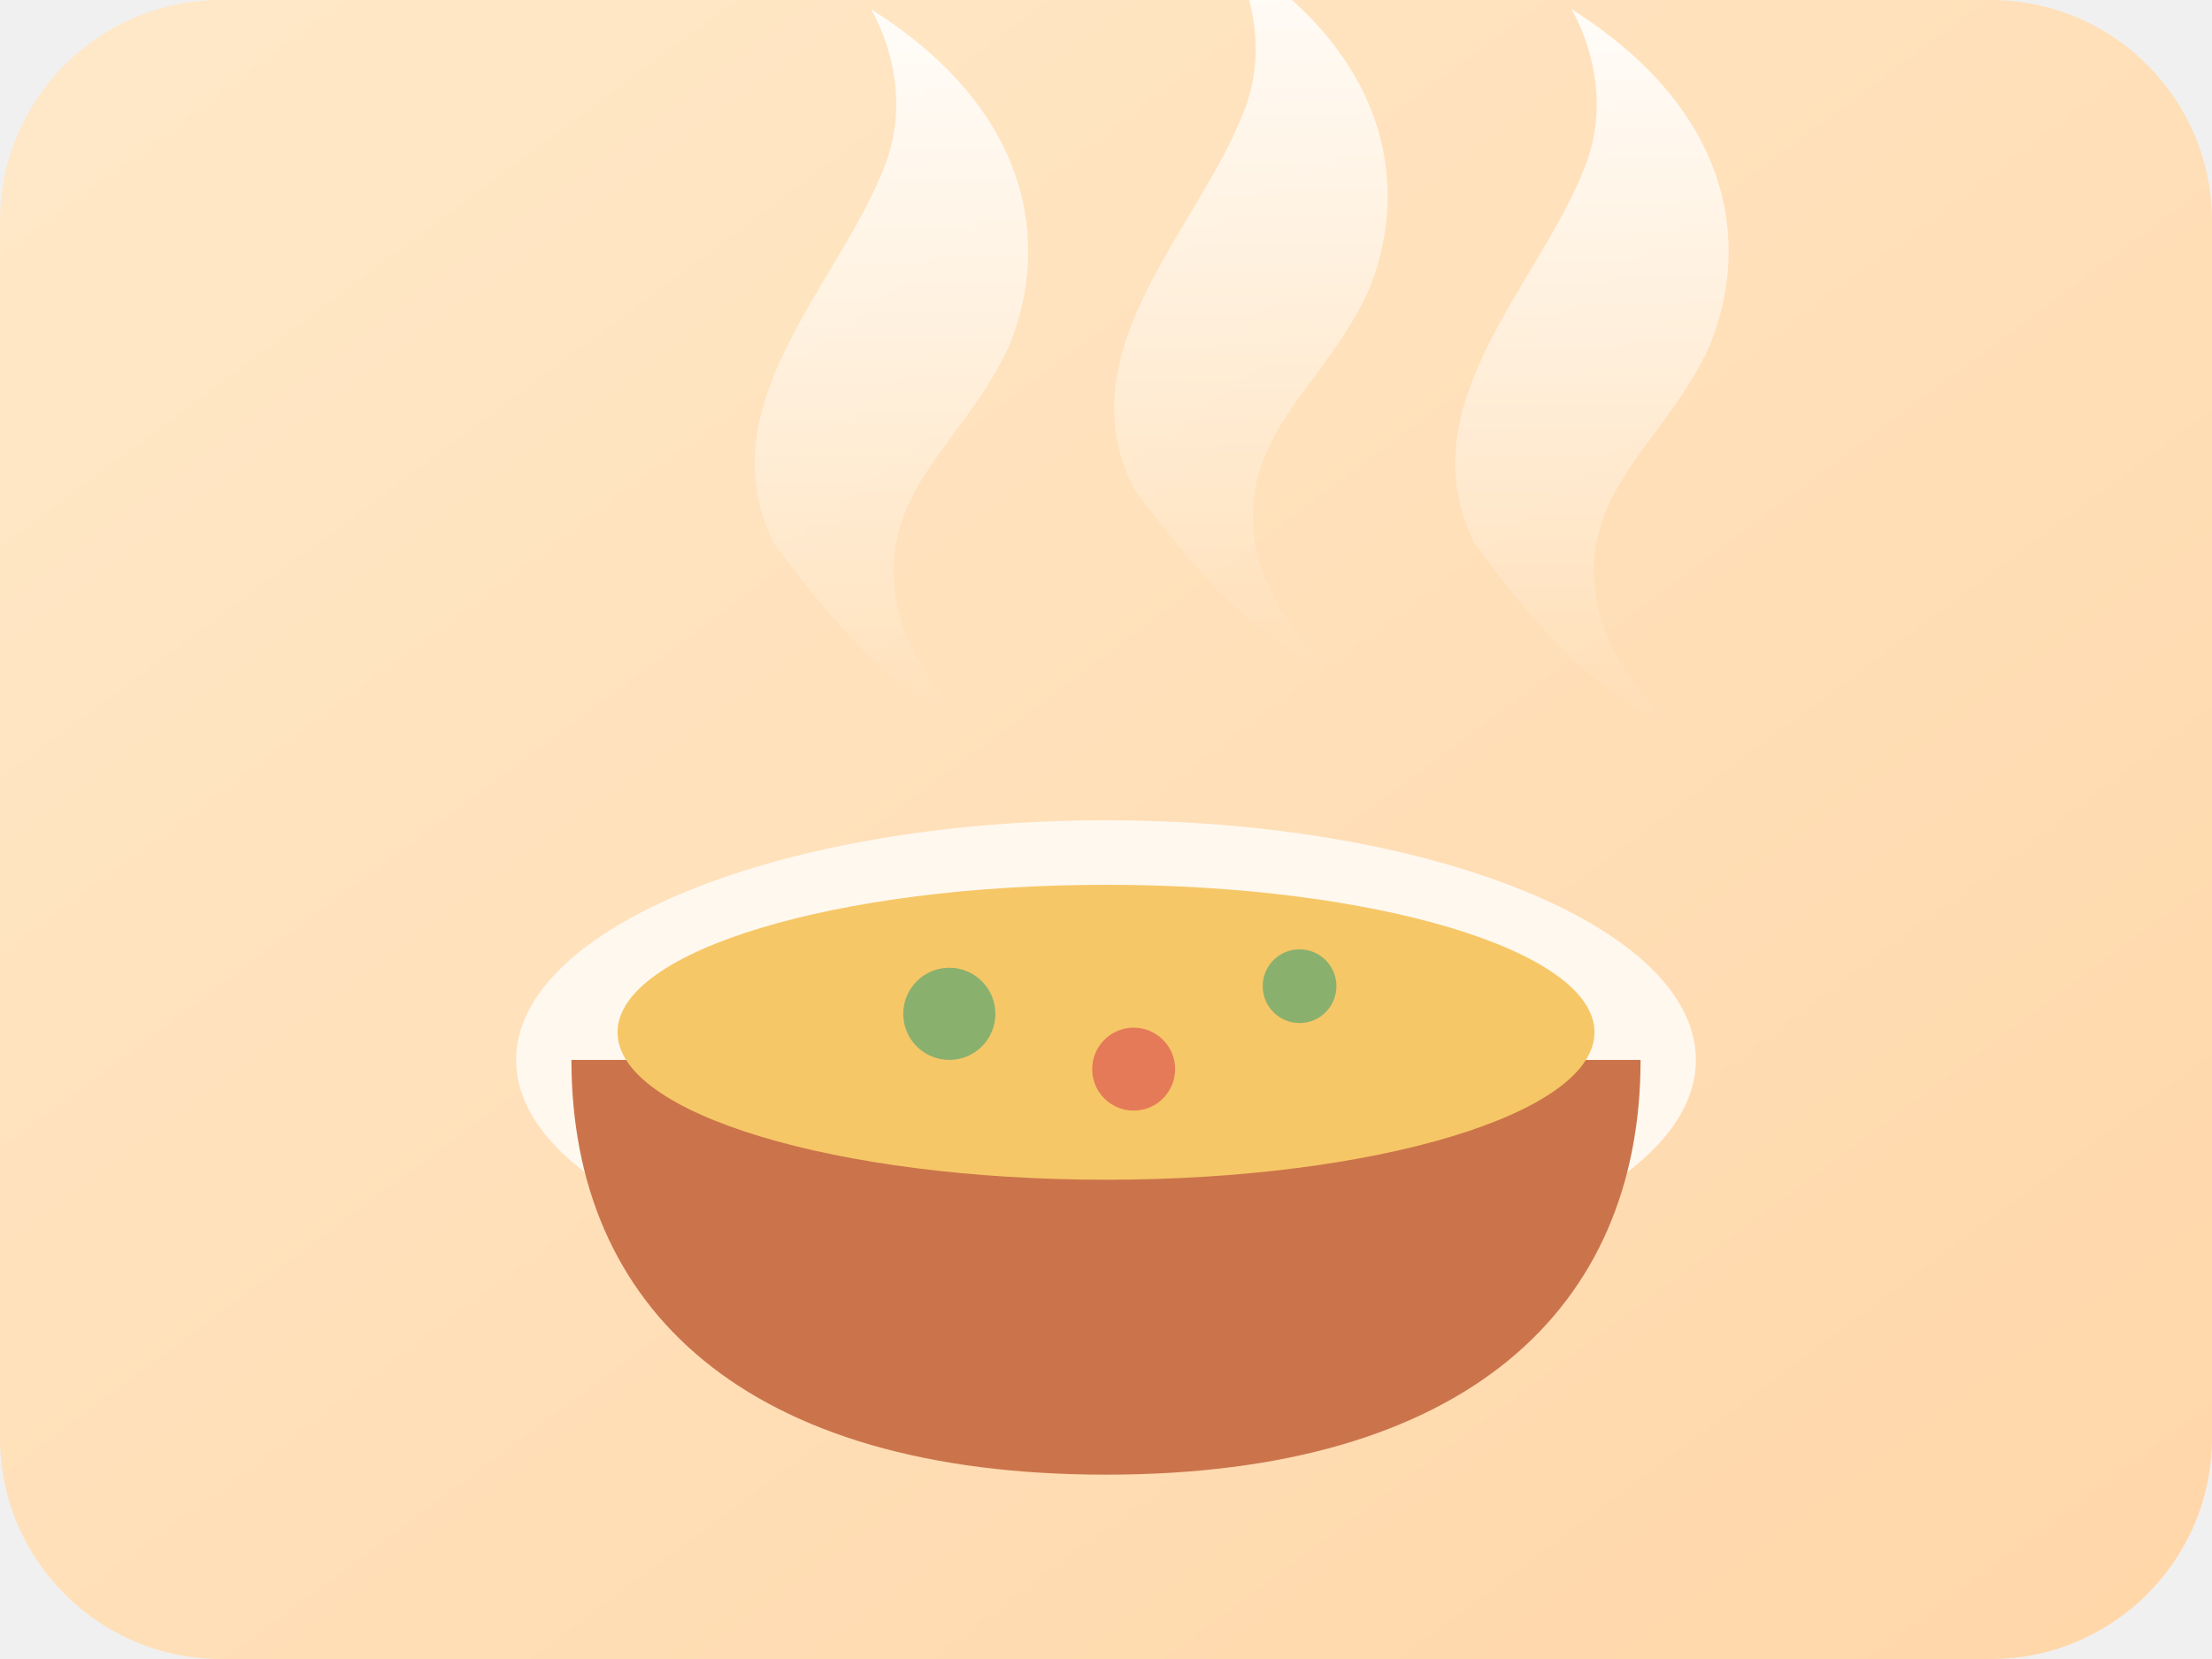
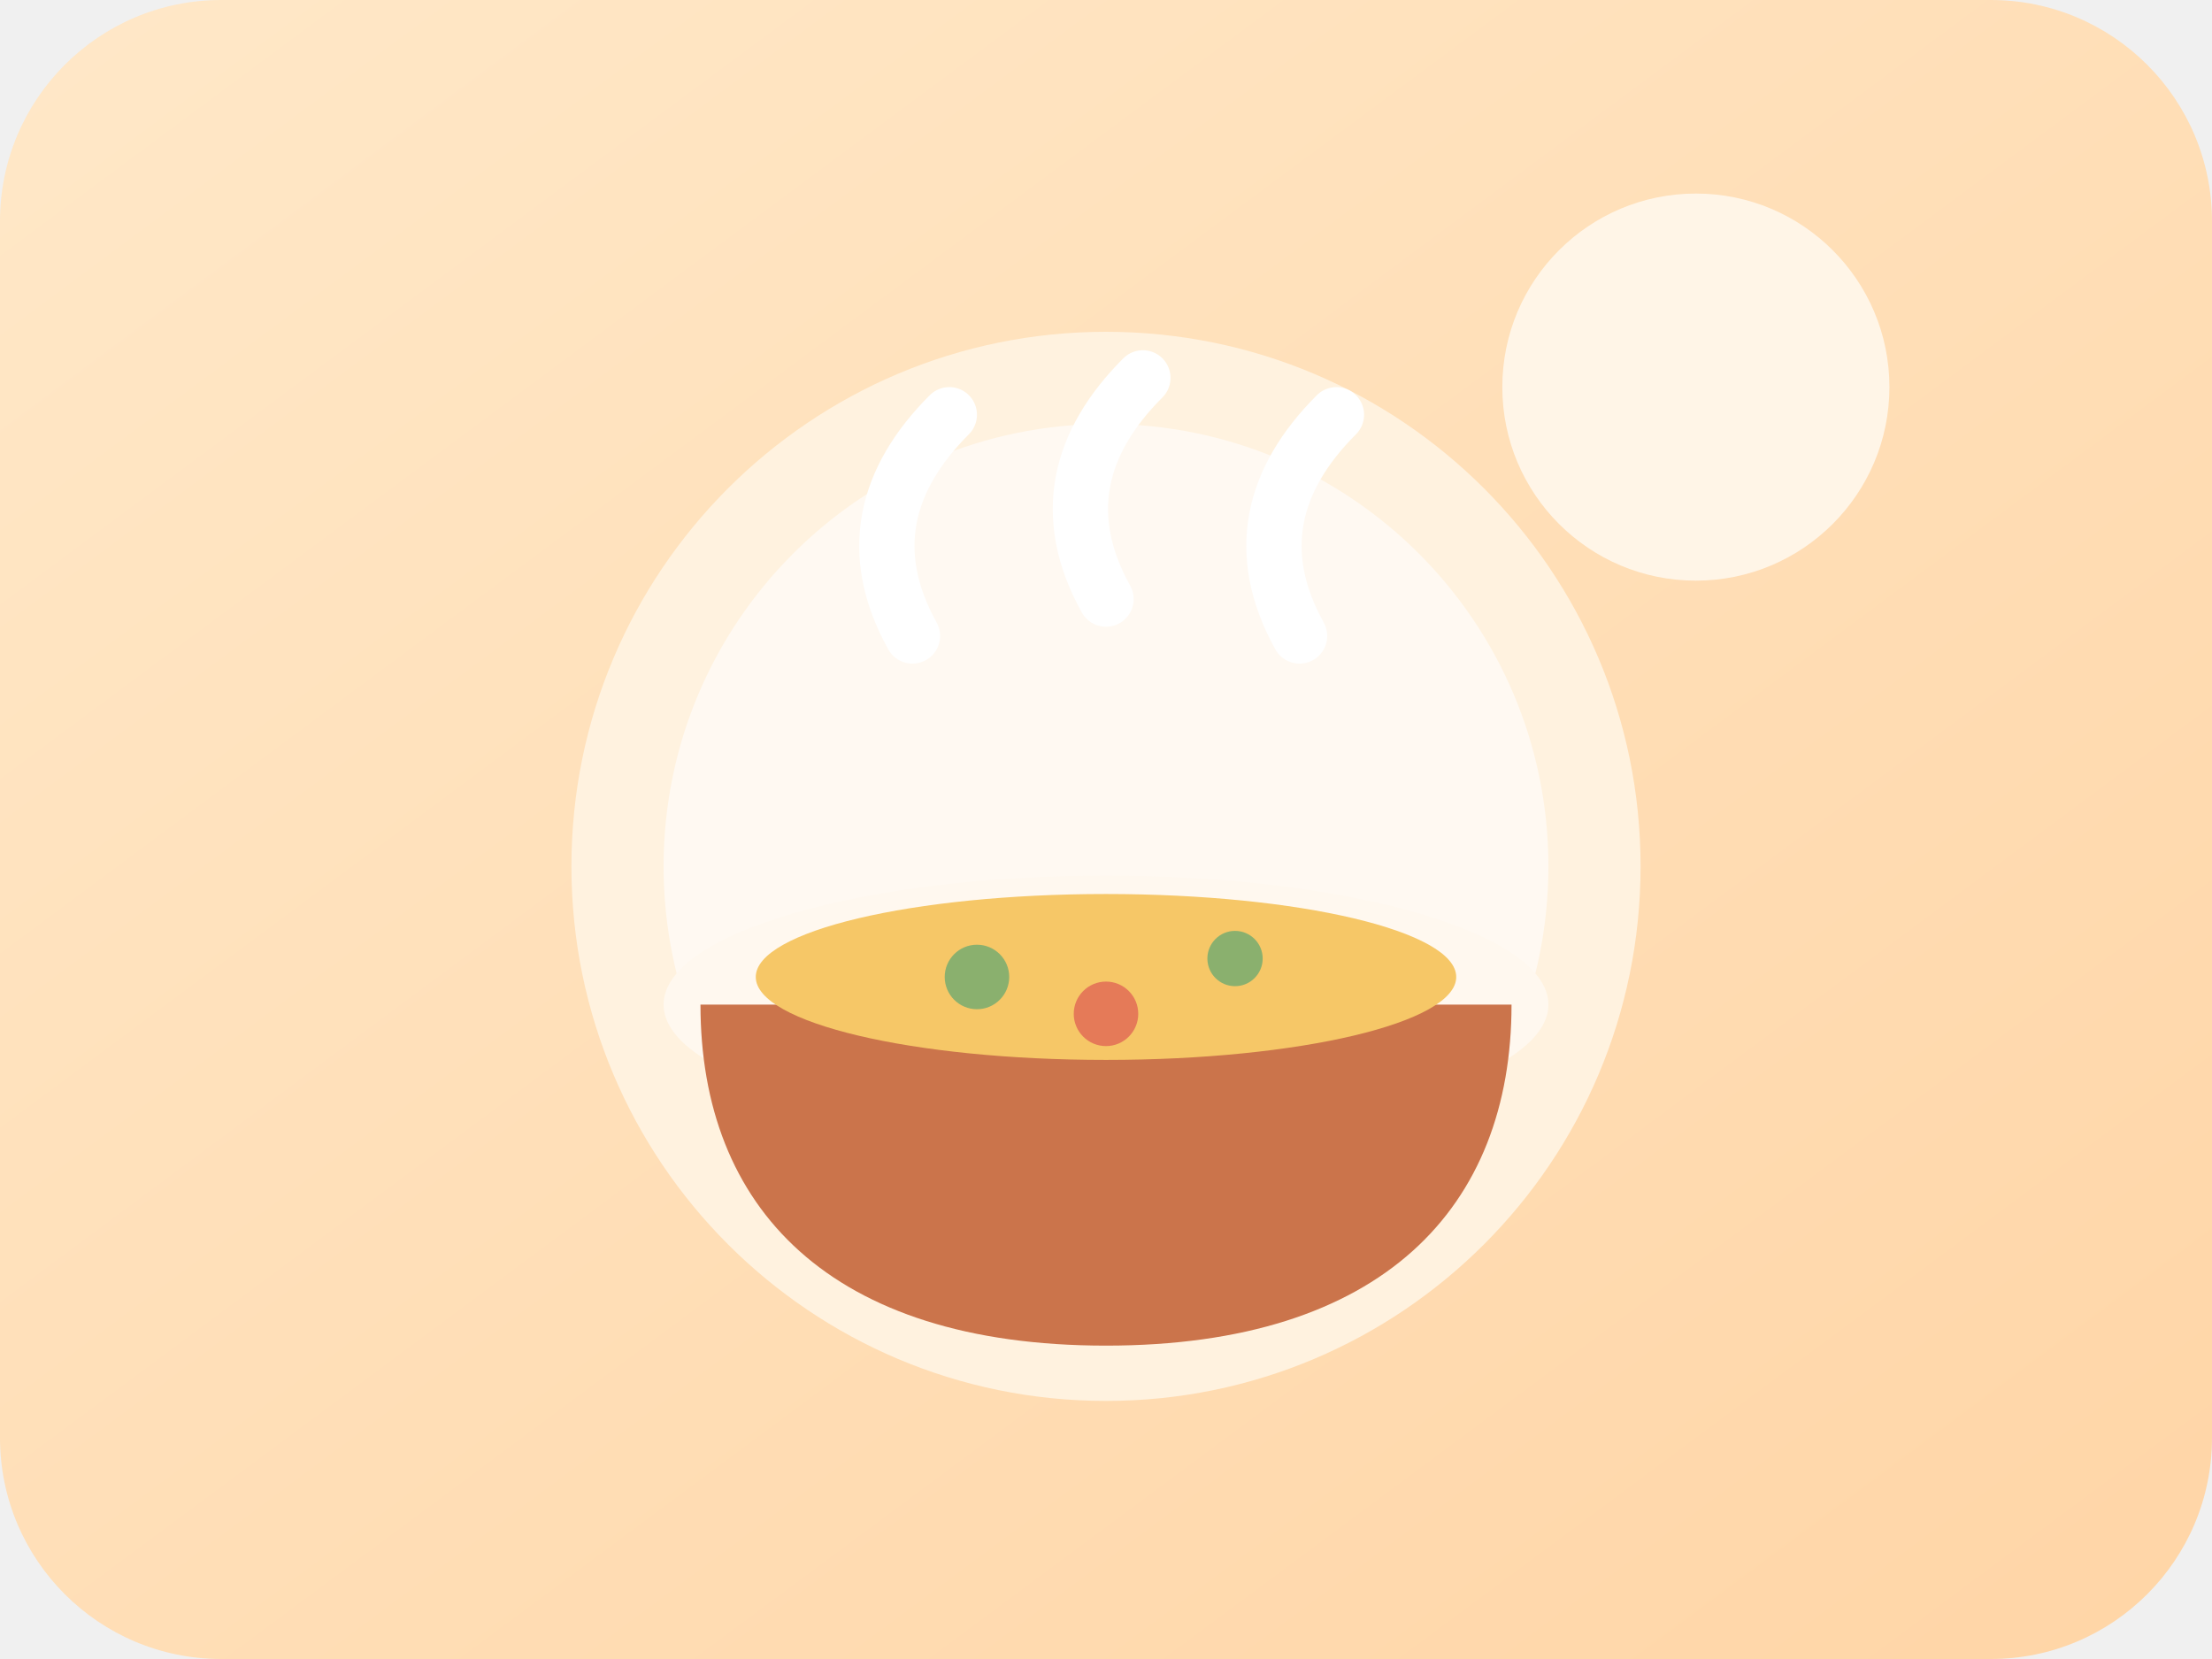
<svg xmlns="http://www.w3.org/2000/svg" viewBox="0 0 480 360" role="img" aria-label="Sopas">
  <defs>
    <linearGradient id="bg" x1="0%" y1="0%" x2="100%" y2="100%">
-       <stop offset="0%" stop-color="#ffe9c9" />
-       <stop offset="100%" stop-color="#ffd6a8" />
-     </linearGradient>
-     <linearGradient id="steam" x1="0%" y1="0%" x2="0%" y2="100%">
-       <stop offset="0%" stop-color="#ffffff" stop-opacity="0.9" />
-       <stop offset="100%" stop-color="#ffffff" stop-opacity="0" />
+       <stop offset="0%" stop-color="#ffe8c8" />
+       <stop offset="100%" stop-color="#ffd5a6" />
    </linearGradient>
  </defs>
  <rect width="480" height="360" rx="48" fill="url(#bg)" />
-   <path d="M168 118c-15-30 14-56 24-82 7-18-3-34-3-34 35 22 39 51 30 73-10 22-30 32-24 58 2 8 8 17 15 24-15-6-28-20-42-39z" fill="url(#steam)" />
-   <path d="M246 106c-15-30 14-56 24-82 7-18-3-34-3-34 35 22 39 51 30 73-10 22-30 32-24 58 2 8 8 17 15 24-15-6-28-20-42-39z" fill="url(#steam)" />
-   <path d="M320 118c-15-30 14-56 24-82 7-18-3-34-3-34 35 22 39 51 30 73-10 22-30 32-24 58 2 8 8 17 15 24-15-6-28-20-42-39z" fill="url(#steam)" />
-   <ellipse cx="240" cy="230" rx="128" ry="52" fill="#fff8ef" />
-   <path d="M124 230h232c0 54-38 90-116 90s-116-36-116-90z" fill="#cb744b" />
-   <ellipse cx="240" cy="224" rx="106" ry="32" fill="#f6c767" />
-   <circle cx="206" cy="220" r="10" fill="#8ab06e" />
-   <circle cx="246" cy="232" r="9" fill="#e57a58" />
-   <circle cx="282" cy="214" r="8" fill="#8ab06e" />
+   <circle cx="240" cy="188" r="116" fill="#fff2df" />
+   <circle cx="240" cy="188" r="96" fill="#fff9f2" />
+   <circle cx="368" cy="84" r="42" fill="#fff5e7" />
+   <path d="M198 138c-10-18-6-34 8-48" stroke="#ffffff" stroke-width="12" stroke-linecap="round" fill="none" />
+   <path d="M240 130c-10-18-6-34 8-48" stroke="#ffffff" stroke-width="12" stroke-linecap="round" fill="none" />
+   <path d="M282 138c-10-18-6-34 8-48" stroke="#ffffff" stroke-width="12" stroke-linecap="round" fill="none" />
+   <ellipse cx="240" cy="218" rx="96" ry="28" fill="#fff8ef" />
+   <path d="M152 218h176c0 44-28 74-88 74s-88-30-88-74z" fill="#cb744b" />
+   <ellipse cx="240" cy="212" rx="76" ry="18" fill="#f6c767" />
+   <circle cx="212" cy="212" r="7" fill="#8ab06e" />
+   <circle cx="240" cy="220" r="7" fill="#e57a58" />
+   <circle cx="268" cy="208" r="6" fill="#8ab06e" />
</svg>
